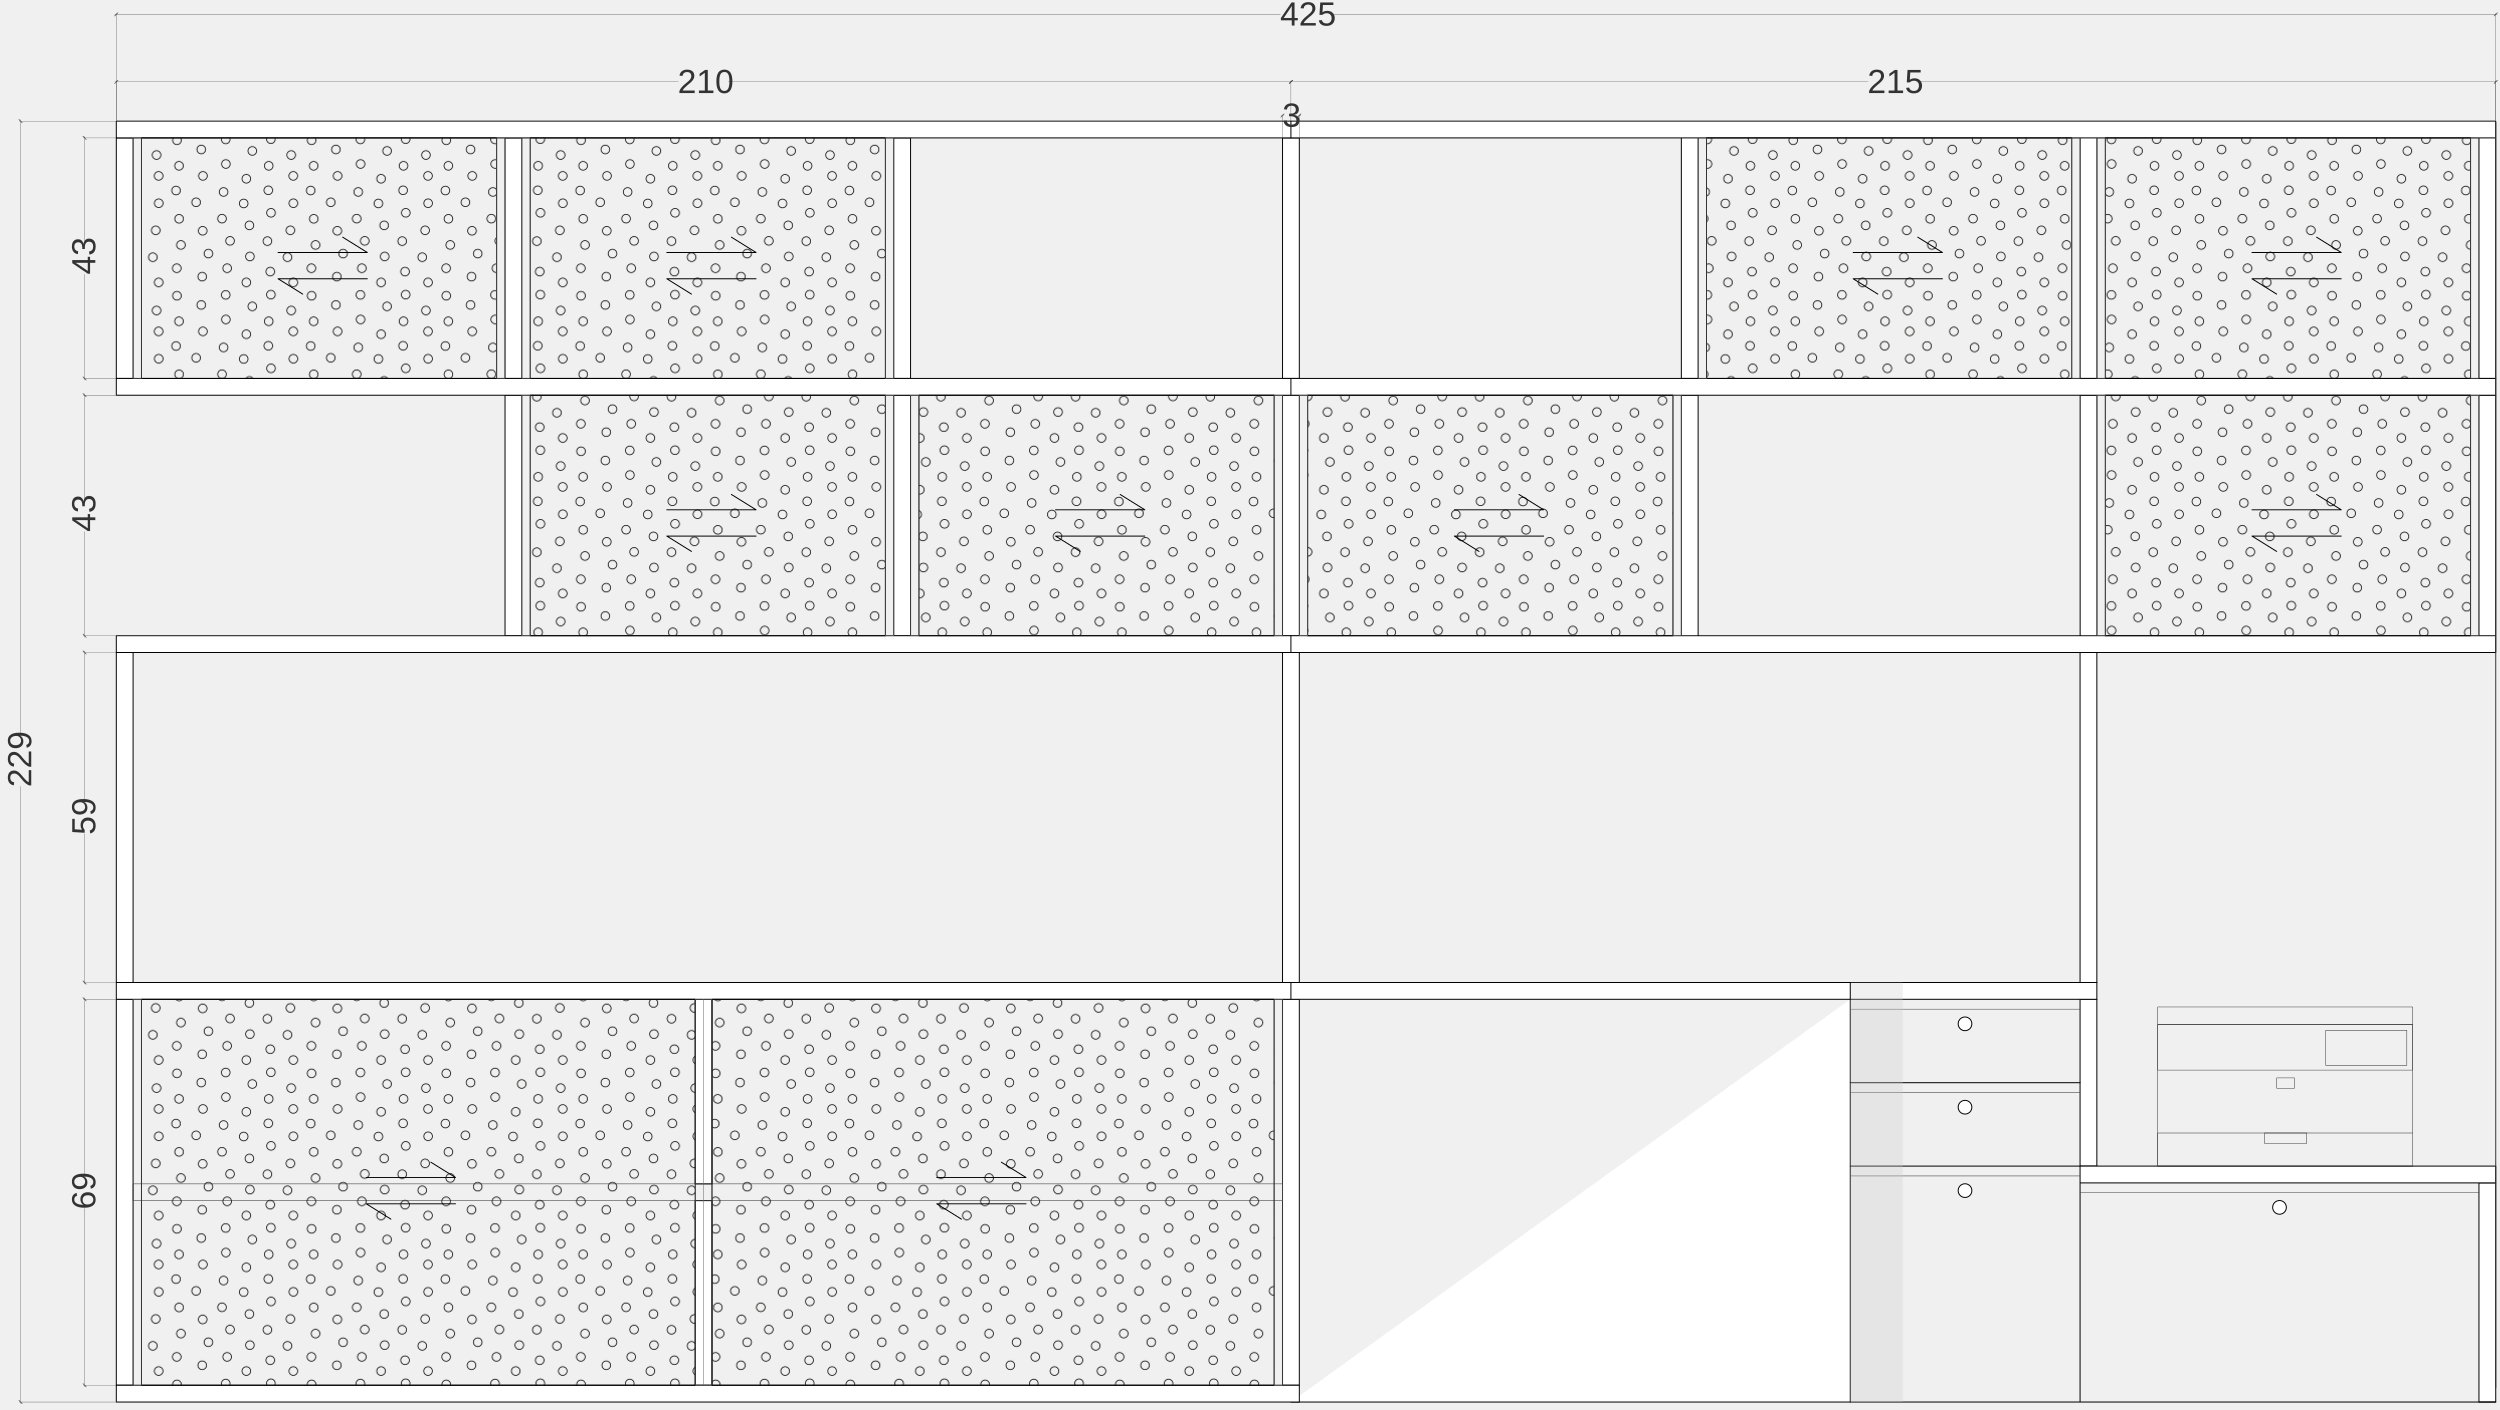
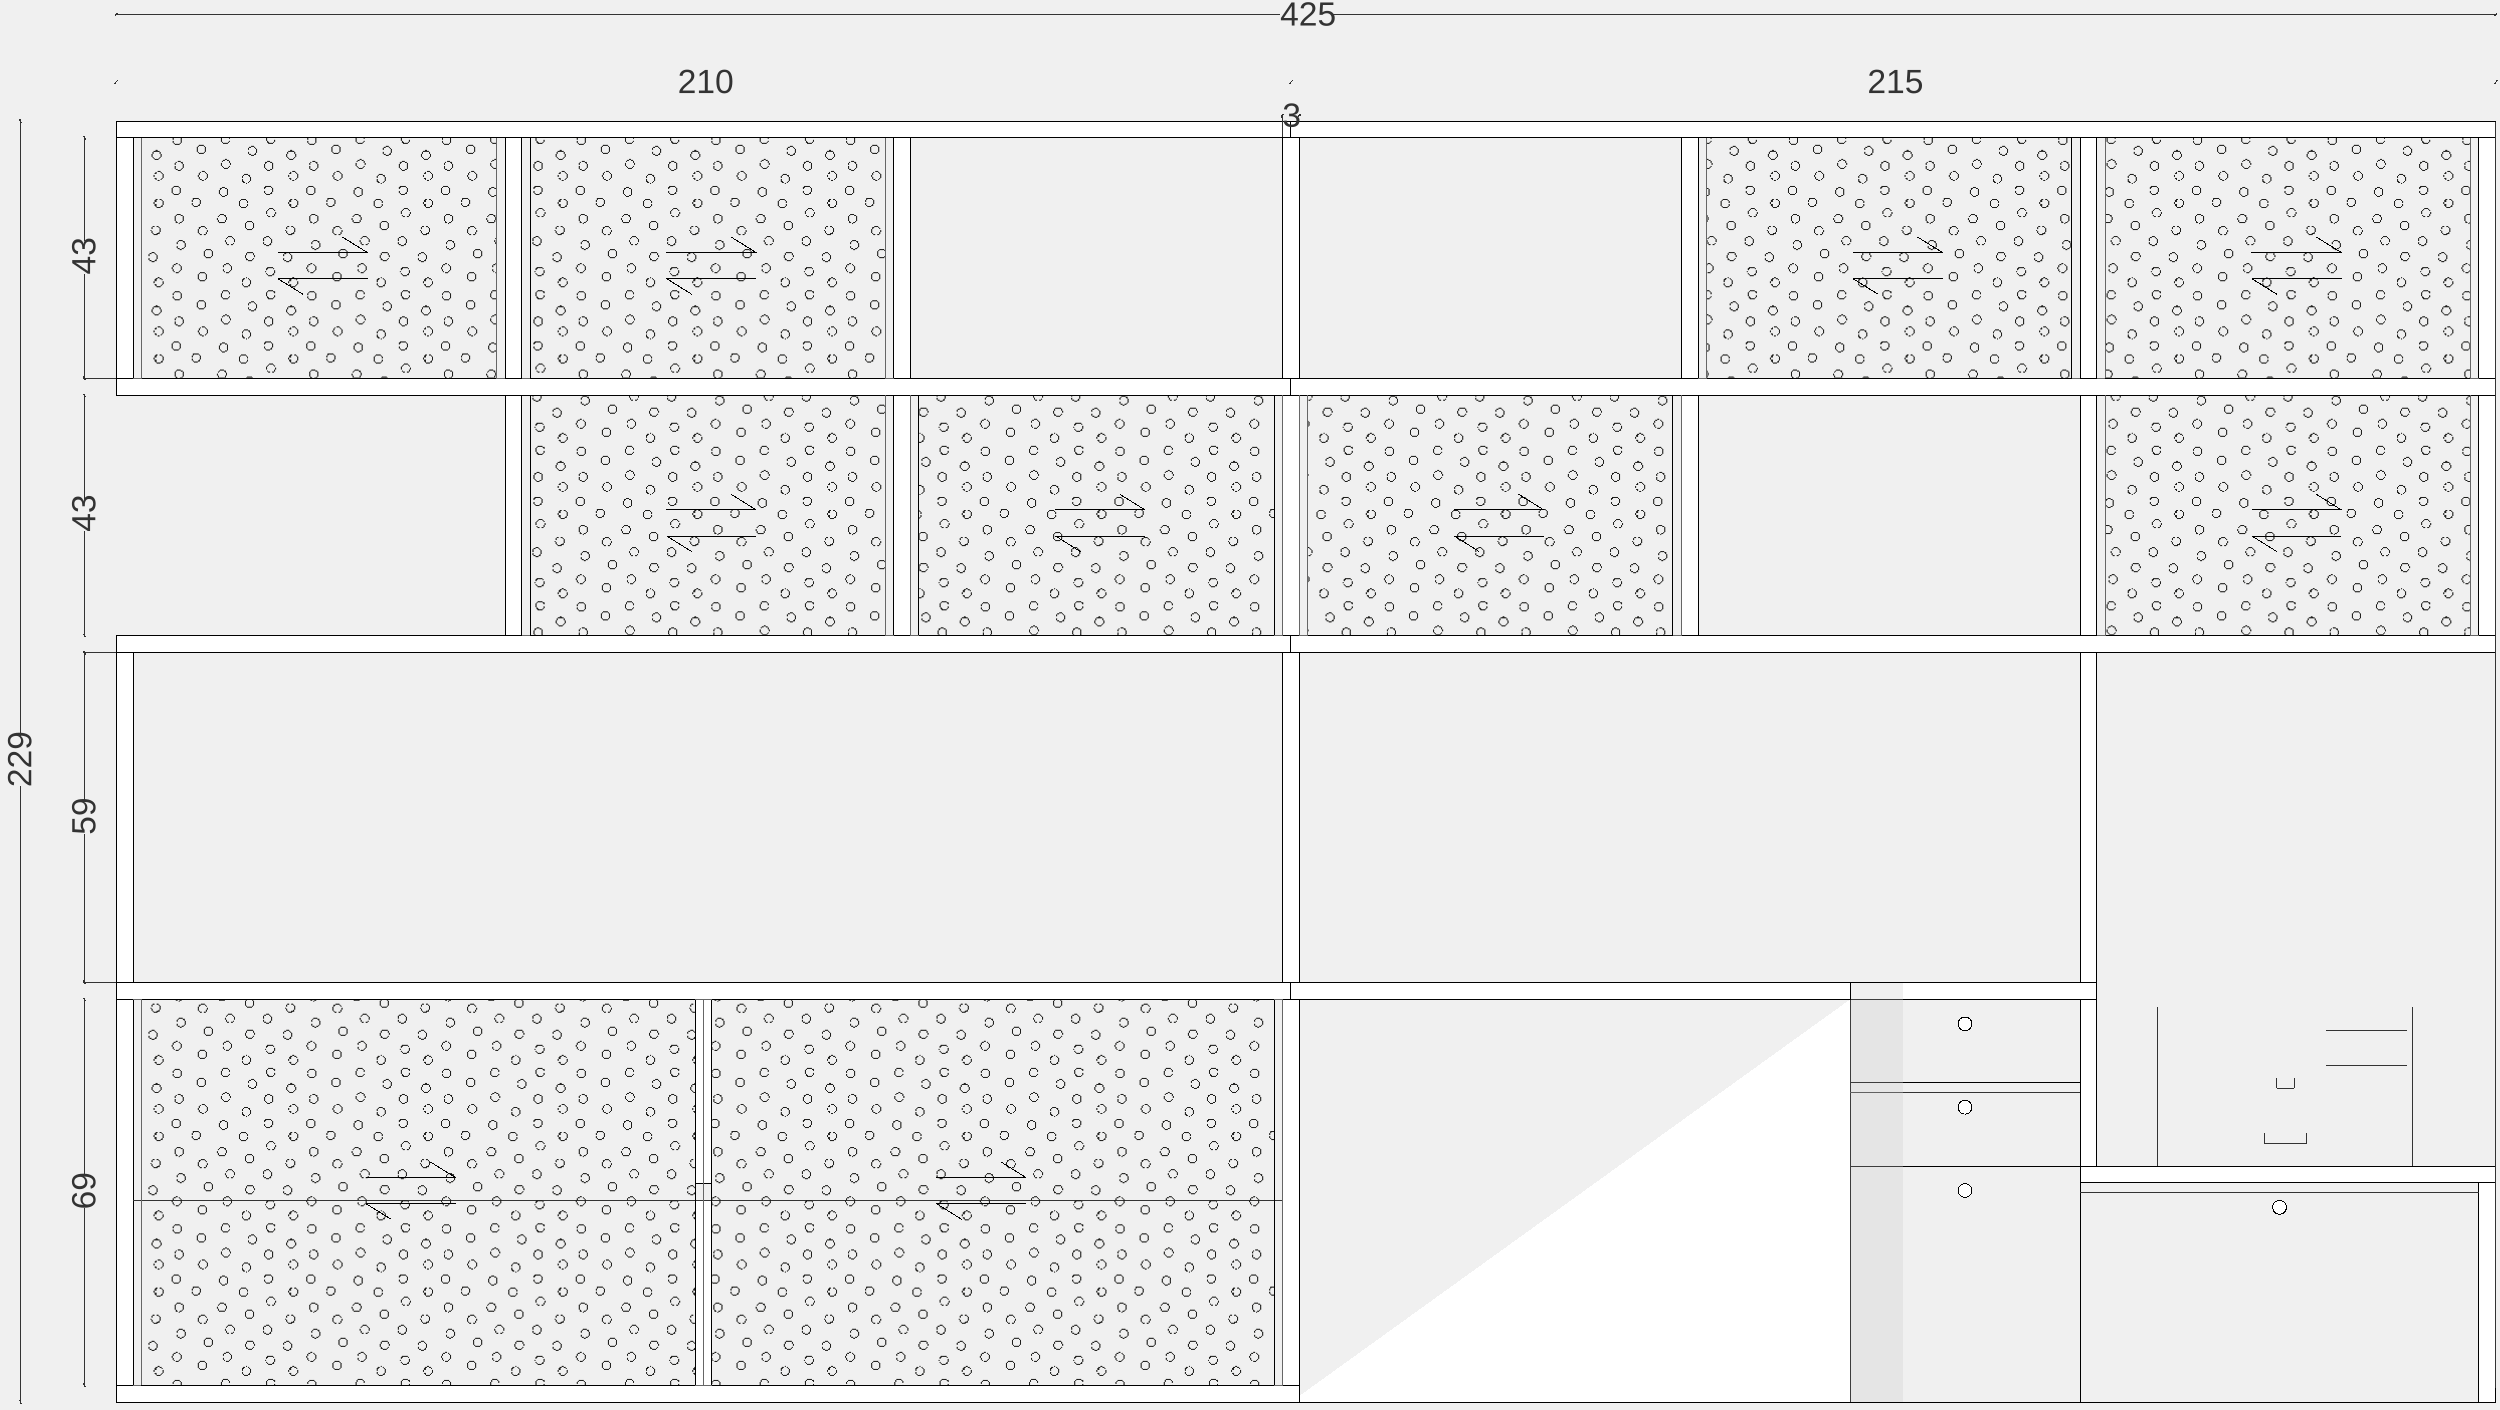
- <svg xmlns="http://www.w3.org/2000/svg" viewBox="0 0 1267.4 714.4">
+ <svg xmlns="http://www.w3.org/2000/svg" shape-rendering="crispEdges" viewBox="0 0 1267.4 714.4">
  <defs>
    <pattern id="Cercles" width="46.77" height="54" x="0" y="0" patternTransform="translate(1513.33 2521.52)scale(1.46)" patternUnits="userSpaceOnUse">
      <path d="M0 0h46.77v54H0z" style="fill:none;stroke-width:0" />
      <path d="M41.06 21.58c.41-.72.17-1.63-.55-2.05-.72-.41-1.63-.17-2.05.55-.41.72-.17 1.63.55 2.05.72.41 1.63.17 2.05-.55ZM39.81 29.92a1.501 1.501 0 1 0-2.6 1.501 1.501 1.501 0 0 0 2.6-1.501ZM31.56 16.83a1.501 1.501 0 1 0-2.6 1.501 1.501 1.501 0 0 0 2.6-1.501ZM24.02 23.62c.41-.72.17-1.64-.55-2.05-.72-.42-1.64-.17-2.05.55s-.17 1.63.55 2.05c.72.41 1.63.17 2.05-.55ZM26.81 29.83a1.501 1.501 0 1 0-2.6 1.501 1.501 1.501 0 0 0 2.6-1.501Z" class="cls-8" />
      <circle cx="32.43" cy="36" r="1.5" class="cls-8" />
      <path d="M6.52 23.67a1.501 1.501 0 1 1 2.601-1.5 1.501 1.501 0 0 1-2.601 1.5ZM7.15 31.25a1.501 1.501 0 1 1 2.6 1.501 1.501 1.501 0 0 1-2.6-1.501ZM12.42 16.42a1.501 1.501 0 1 1 2.6 1.501 1.501 1.501 0 0 1-2.6-1.501Z" class="cls-8" />
      <circle cx="18" cy="35" r="1.5" class="cls-8" />
      <path d="M41.02 50a1.501 1.501 0 1 1-2.6-1.501A1.501 1.501 0 0 1 41.02 50ZM25.31 50.08a1.501 1.501 0 1 1-2.6-1.501 1.501 1.501 0 0 1 2.6 1.501Z" class="cls-8" />
      <circle cx="31.18" cy="45" r="1.5" class="cls-8" />
      <path d="M5.77 50.38a1.501 1.501 0 1 0 2.6-1.501 1.501 1.501 0 0 0-2.6 1.501Z" class="cls-8" />
      <circle cx="15.84" cy="43" r="1.5" class="cls-8" />
      <path d="M40.27 3.75c.41.72.17 1.63-.55 2.05s-1.63.17-2.05-.55c-.41-.72-.17-1.64.55-2.05.72-.42 1.63-.17 2.05.55ZM32.48 9.75a1.501 1.501 0 1 1-2.6-1.501 1.501 1.501 0 0 1 2.6 1.501ZM25.36 3.12c.41.72.17 1.63-.55 2.05a1.501 1.501 0 0 1-1.5-2.6c.72-.42 1.63-.17 2.05.55ZM6.49 3.75c-.41.72-.17 1.63.55 2.05s1.63.17 2.05-.55c.41-.72.17-1.64-.55-2.05-.72-.42-1.64-.17-2.05.55ZM14.79 8.75a1.501 1.501 0 1 0 2.6-1.501 1.501 1.501 0 0 0-2.6 1.501Z" class="cls-8" />
      <circle cx="47.52" cy="17.5" r="1.5" class="cls-8" />
      <circle cx="47.5" cy="45" r="1.5" class="cls-8" />
      <path d="M25.81 39.33a1.501 1.501 0 1 0-2.6 1.501 1.501 1.501 0 0 0 2.6-1.501ZM17.31 26.33a1.501 1.501 0 1 0-2.6 1.501 1.501 1.501 0 0 0 2.6-1.501ZM33.55 24.45a1.501 1.501 0 1 0-2.6 1.501 1.501 1.501 0 0 0 2.6-1.501ZM24.56 12.83a1.501 1.501 0 1 0-2.6 1.501 1.501 1.501 0 0 0 2.6-1.501ZM8.06 12.33a1.501 1.501 0 1 0-2.6 1.501 1.501 1.501 0 0 0 2.6-1.501ZM40.12 12.25a1.501 1.501 0 1 0-2.6 1.501 1.501 1.501 0 0 0 2.6-1.501ZM8.31 39.33a1.501 1.501 0 1 0-2.6 1.501 1.501 1.501 0 0 0 2.6-1.501ZM16.81 52.08a1.501 1.501 0 1 0-2.6 1.501 1.501 1.501 0 0 0 2.6-1.501ZM34.56 52.58a1.501 1.501 0 1 0-2.6 1.501 1.501 1.501 0 0 0 2.6-1.501Z" class="cls-8" />
      <circle cx="39.5" cy="41.25" r="1.5" class="cls-8" />
      <circle cx="46.77" cy="54.75" r="1.5" class="cls-8" />
      <path d="M47.8 26.2a1.501 1.501 0 1 0-2.599 1.5 1.501 1.501 0 0 0 2.599-1.5Z" class="cls-8" />
      <circle cx="47.48" cy="8" r="1.5" class="cls-8" />
      <circle cx="45.48" cy="36.25" r="1.5" class="cls-8" />
      <circle cx=".75" cy="17.5" r="1.5" class="cls-8" />
      <circle cx=".73" cy="45" r="1.5" class="cls-8" />
      <circle cy="54.75" r="1.5" class="cls-8" />
      <path d="M1.03 26.2a1.501 1.501 0 1 0-2.599 1.5 1.501 1.501 0 0 0 2.599-1.5Z" class="cls-8" />
      <circle cx=".72" cy="8" r="1.5" class="cls-8" />
      <circle cx="-1.28" cy="36.25" r="1.5" class="cls-8" />
      <path d="M16.81-1.93a1.501 1.501 0 1 0-2.6 1.501 1.501 1.501 0 0 0 2.6-1.501ZM34.56-1.43a1.501 1.501 0 1 0-2.6 1.501 1.501 1.501 0 0 0 2.6-1.501Z" class="cls-8" />
      <circle cx="46.77" cy=".75" r="1.5" class="cls-8" />
      <circle cy=".75" r="1.5" class="cls-8" />
    </pattern>
    <style>.cls-2,.cls-3,.cls-4,.cls-5,.cls-6{stroke-linecap:round;stroke-linejoin:round}.cls-2,.cls-3,.cls-5{stroke-width:.5px}.cls-3,.cls-4,.cls-6,.cls-8,.cls-9{fill:none}.cls-4,.cls-9{stroke:#333}.cls-2{fill:#fff}.cls-2,.cls-3,.cls-5{stroke:#000}.cls-11{fill:#333;font-family:ArialMT,Arial;font-size:17.02px}.cls-4,.cls-6{stroke-width:.25px}.cls-8{stroke:#1d1d1b;stroke-width:.3px}.cls-5{fill:url(#Cercles)}.cls-6{stroke:#666}.cls-9{stroke-miterlimit:10;stroke-width:.15px}</style>
  </defs>
  <g id="D_faut" data-name="D√©faut">
    <path d="M996.18 564.78c.44 0 .87-.08 1.28-.24.44-.17.84-.44 1.18-.77s.6-.74.77-1.18c.16-.41.24-.84.24-1.28s-.08-.87-.24-1.28c-.17-.44-.44-.84-.77-1.18-.34-.34-.74-.6-1.18-.77-.41-.16-.84-.24-1.28-.24s-.87.08-1.28.24c-.44.17-.84.44-1.18.77s-.6.74-.77 1.18c-.16.41-.24.84-.24 1.28s.08.87.24 1.28c.17.44.44.84.77 1.18.34.34.74.6 1.18.77.41.16.84.24 1.28.24M654.44 710.77h283.57V506.61M58.96 69.92h8.51v121.93h-8.51zM58.96 330.8h8.51v167.3h-8.51zM58.96 506.61h8.51v195.66h-8.51zM352.45 506.61h8.51v93.58h-8.51zM352.45 608.69h8.51v93.58h-8.51zM256.03 69.92h8.51v121.93h-8.51zM453.11 69.92h8.51v121.93h-8.51zM650.19 69.92h8.51v121.93h-8.51zM256.03 200.36h8.51v121.93h-8.51zM453.11 200.36h8.51v121.93h-8.51zM650.19 200.36h8.51v121.93h-8.51zM650.19 330.8h8.51v167.3h-8.51zM650.19 506.61h8.51v195.66h-8.51z" class="cls-2" />
    <path d="M58.96 702.27H658.7v8.51H58.96zM852.37 69.92h8.51v121.93h-8.51zM1054.55 69.92h8.51v121.93h-8.51zM1256.73 200.36h8.51v121.93h-8.51zM1256.73 69.92h8.51v121.93h-8.51zM1256.73 599.66h8.51v111.11h-8.51zM852.37 200.36h8.51v121.93h-8.51zM1054.55 200.36h8.51v121.93h-8.51zM1054.51 330.8h8.51v167.3h-8.51zM1054.51 506.61h8.51v84.55h-8.51zM58.96 61.41h1206.28v8.51H58.96zM58.96 322.29h1206.28v8.51H58.96z" class="cls-2" />
    <path d="M58.96 191.85h1206.28v8.51H58.96zM58.96 498.1h1004.06v8.51H58.96zM1054.51 591.16h210.73v8.51h-210.73zM938.01 710.77h327.23M654.44 69.92v-8.51M654.44 200.36v-8.51M654.44 330.8v-8.51M654.44 506.61v-8.51M1054.51 599.66v111.11M1054.51 591.16h-116.5M1054.51 548.88h-116.5M996.18 607.06c.44 0 .87-.08 1.28-.24.44-.17.84-.44 1.18-.77.34-.34.6-.74.77-1.18.16-.41.24-.84.24-1.28s-.08-.87-.24-1.28c-.17-.44-.44-.84-.77-1.18-.34-.34-.74-.6-1.18-.77-.41-.16-.84-.24-1.28-.24s-.87.08-1.28.24c-.44.17-.84.44-1.18.77s-.6.74-.77 1.18c-.16.41-.24.84-.24 1.28s.08.87.24 1.28c.17.44.44.84.77 1.18s.74.6 1.18.77c.41.16.84.24 1.28.24M996.18 522.51c.44 0 .87-.08 1.28-.24.44-.18.84-.44 1.18-.77s.6-.74.77-1.18c.16-.41.24-.84.24-1.28s-.08-.87-.24-1.28c-.17-.44-.44-.84-.77-1.18s-.74-.6-1.18-.77c-.41-.16-.84-.24-1.28-.24s-.87.08-1.28.24c-.44.18-.84.44-1.18.77-.34.34-.6.74-.77 1.18-.16.41-.24.84-.24 1.28s.08.87.24 1.28c.17.44.44.84.77 1.18.34.34.74.6 1.18.77.41.16.84.24 1.28.24M1155.62 615.56c.44 0 .87-.08 1.28-.24.44-.18.84-.44 1.18-.77.34-.34.6-.74.77-1.18.16-.41.24-.84.24-1.28s-.08-.87-.24-1.28c-.17-.44-.44-.84-.77-1.18s-.74-.6-1.18-.77c-.41-.16-.84-.24-1.28-.24s-.87.08-1.28.24c-.44.18-.84.44-1.18.77s-.6.74-.77 1.18c-.16.41-.24.84-.24 1.28s.08.87.24 1.28c.17.44.44.84.77 1.18.34.34.74.6 1.18.77.41.16.84.24 1.28.24" class="cls-2" />
  </g>
  <g id="cote">
    <path d="M58.96 61.13v-20.2M654.44 61.13v-20.2M58.11 41.5H344M369.15 41.5h286.14M59.74 40.58l-1.7 1.7.13.13 1.71-1.7-.14-.13M653.66 42.41l1.7-1.7-.14-.13-1.7 1.7.14.13M654.44 61.13v-20.2M1265.24 61.13v-20.2M653.59 41.5h293.55M972.42 41.5h293.67" class="cls-9" />
    <path d="m655.22 40.58-1.7 1.7.14.13 1.7-1.7-.14-.13M1264.46 42.41l1.7-1.7-.14-.13-1.7 1.7.14.13M650.19 69.64V58.01M658.69 69.64V58.01M649.34 58.58h1.34M658.14 58.58h1.41M650.97 57.66l-1.7 1.7.14.13 1.7-1.7-.14-.13M657.91 59.49l1.7-1.7-.13-.13-1.7 1.7.13.13M58.96 61.13V6.72M1265.24 61.13V6.72M58.11 7.29h591.04M674.67 7.29h591.42M59.74 6.37l-1.7 1.7.13.14 1.71-1.7-.14-.14M1264.46 8.21l1.7-1.7-.14-.14-1.7 1.7.14.14M58.67 69.92H42.33M58.67 191.85H42.33M42.89 69.07v53.25M42.89 138.96v53.74M43.81 70.7l-1.7-1.7-.13.14 1.7 1.7.13-.14M41.98 191.07l1.7 1.7.13-.14-1.7-1.7-.13.14M58.67 200.36H42.33M58.67 322.29H42.33M42.89 199.51v53.25M42.89 269.4v53.74M43.81 201.14l-1.7-1.7-.13.14 1.7 1.7.13-.14M41.98 321.51l1.7 1.7.13-.14-1.7-1.7-.13.14M58.67 330.8H42.33M58.67 498.1H42.33M42.89 329.95v76.36M42.89 422.59v76.36M43.81 331.58l-1.7-1.7-.13.13 1.7 1.71.13-.14M41.98 497.32l1.7 1.7.13-.14-1.7-1.7-.13.14M58.67 506.61H42.33M58.67 702.27H42.33M42.89 505.76v90.48M42.89 612.57v90.55M43.81 507.39l-1.7-1.7-.13.13 1.7 1.71.13-.14M41.98 701.48l1.7 1.71.13-.14-1.7-1.7-.13.13M58.67 61.41H9.84M58.67 710.77H9.84M10.41 60.56v312.83M10.41 398.61v313.01M11.33 62.19l-1.7-1.7-.14.14 1.7 1.7.14-.14M9.49 709.99l1.7 1.7.14-.13-1.7-1.71-.14.14" class="cls-9" />
  </g>
  <g id="Calque_9" data-name="Calque 9">
    <text class="cls-11" transform="translate(343.57 47.17)">
      <tspan x="0" y="0">210</tspan>
    </text>
    <text class="cls-11" transform="translate(946.71 47.17)">
      <tspan x="0" y="0">215</tspan>
    </text>
    <text class="cls-11" transform="translate(650.07 64.25)">
      <tspan x="0" y="0">3</tspan>
    </text>
    <text class="cls-11" transform="translate(648.97 12.96)">
      <tspan x="0" y="0">425</tspan>
    </text>
    <text class="cls-11" transform="rotate(-90 93.735 45.415)">
      <tspan x="0" y="0">43</tspan>
    </text>
    <text class="cls-11" transform="rotate(-90 158.955 110.635)">
      <tspan x="0" y="0">43</tspan>
    </text>
    <text class="cls-11" transform="rotate(-90 235.76 187.44)">
      <tspan x="0" y="0">59</tspan>
    </text>
    <text class="cls-11" transform="rotate(-90 330.725 282.405)">
      <tspan x="0" y="0">69</tspan>
    </text>
    <text class="cls-11" transform="rotate(-90 207.44 191.6)">
      <tspan x="0" y="0">229</tspan>
    </text>
  </g>
  <g id="Calque_05" data-name="Calque 05">
    <path d="M1093.86 519.51h129.26v71.65h-129.26z" class="cls-4" />
    <path d="M1093.86 519.51h129.26v22.98h-129.26zM1147.99 574.38h21.42v5.27h-21.42z" class="cls-4" />
    <path d="M1179.07 522.3h41.09v17.81h-41.09zM1154.21 546.45h8.99v5.27h-8.99zM1223.12 574.38h-129.26v16.78h129.26M1054.36 511.6H938.01M1054.36 553.87H938.01M1054.36 596.15H938.01" class="cls-4" />
    <path d="M1265.24 703.48V62.18" style="stroke-linecap:round;stroke-linejoin:round;stroke-width:.5px;fill:none;stroke:#333" />
    <path d="M1256.73 604.65h-202.22M67.46 600.18h582.72v8.51H67.46zM1093.86 510.5h129.26v9.02h-129.26z" class="cls-4" />
    <path d="M938.01 498.1h26.59v212.67h-26.59z" style="stroke-width:0;fill:#ccc;opacity:.3" />
    <path d="M938.01 506.61v-8.51" class="cls-2" />
  </g>
  <g id="Calque_06" data-name="Calque 06">
    <path d="M1067.31 69.92h185.17v121.93h-185.17zM71.72 69.92h180.06v121.93H71.72zM268.79 69.92h180.06v121.93H268.79zM865.13 69.92h185.17v121.93H865.13zM465.87 200.36h180.06v121.93H465.87zM268.79 200.36h180.06v121.93H268.79zM662.95 200.36h185.17v121.93H662.95zM1067.31 200.36h185.17v121.93h-185.17zM71.72 506.61h280.73v195.66H71.72zM360.95 506.61h284.98v195.66H360.95z" class="cls-5" />
  </g>
  <g id="Calque_04" data-name="Calque 04">
    <path d="M645.93 506.61h4.25v195.66h-4.25zM352.45 506.61h4.25v195.66h-4.25zM67.46 506.61h4.25v195.66h-4.25zM1252.48 200.36h4.25v121.93h-4.25zM1063.06 200.36h4.25v121.93h-4.25zM848.12 200.36h4.25v121.93h-4.25zM658.69 200.36h4.25v121.93h-4.25zM264.54 200.36h4.25v121.93h-4.25zM448.86 200.36h4.25v121.93h-4.25zM461.62 200.36h4.25v121.93h-4.25zM645.93 200.36h4.25v121.93h-4.25zM251.78 69.92h4.25v121.93h-4.25zM1252.48 69.92h4.25v121.93h-4.25zM1050.3 69.92h4.25v121.93h-4.25zM1063.06 69.92h4.25v121.93h-4.25zM860.88 69.92h4.25v121.93h-4.25zM264.54 69.92h4.25v121.93h-4.25zM448.86 69.92h4.25v121.93h-4.25zM67.46 69.92h4.25v121.93h-4.25zM356.7 506.61h4.25v195.66h-4.25z" class="cls-6" />
  </g>
  <g id="Calque_03" data-name="Calque 03">
    <path d="M1186.91 141.33h-45.24l12.49 7.77M383.29 141.33h-45.24l12.49 7.77M338.05 128.01h45.24l-12.49-7.77M140.97 128.01h45.24l-12.49-7.77M338.05 258.45h45.24l-12.49-7.77M580.37 271.77h-45.24l12.48 7.77M535.13 258.45h45.24l-12.49-7.77M782.55 271.77h-45.24l12.49 7.77M737.31 258.45h45.24l-12.49-7.77M984.73 141.33h-45.24l12.49 7.77M939.49 128.01h45.24l-12.49-7.77M520.14 610.28H474.9l12.49 7.77M474.9 596.96h45.24l-12.49-7.77M230.91 610.28h-45.24l12.49 7.77M185.67 596.96h45.24l-12.49-7.77M1141.67 128.01h45.24l-12.49-7.77M1141.67 258.45h45.24l-12.49-7.77M383.29 271.77h-45.24l12.49 7.77M186.21 141.33h-45.24l12.49 7.77M1186.91 271.77h-45.24l12.49 7.77" class="cls-3" />
  </g>
</svg>
